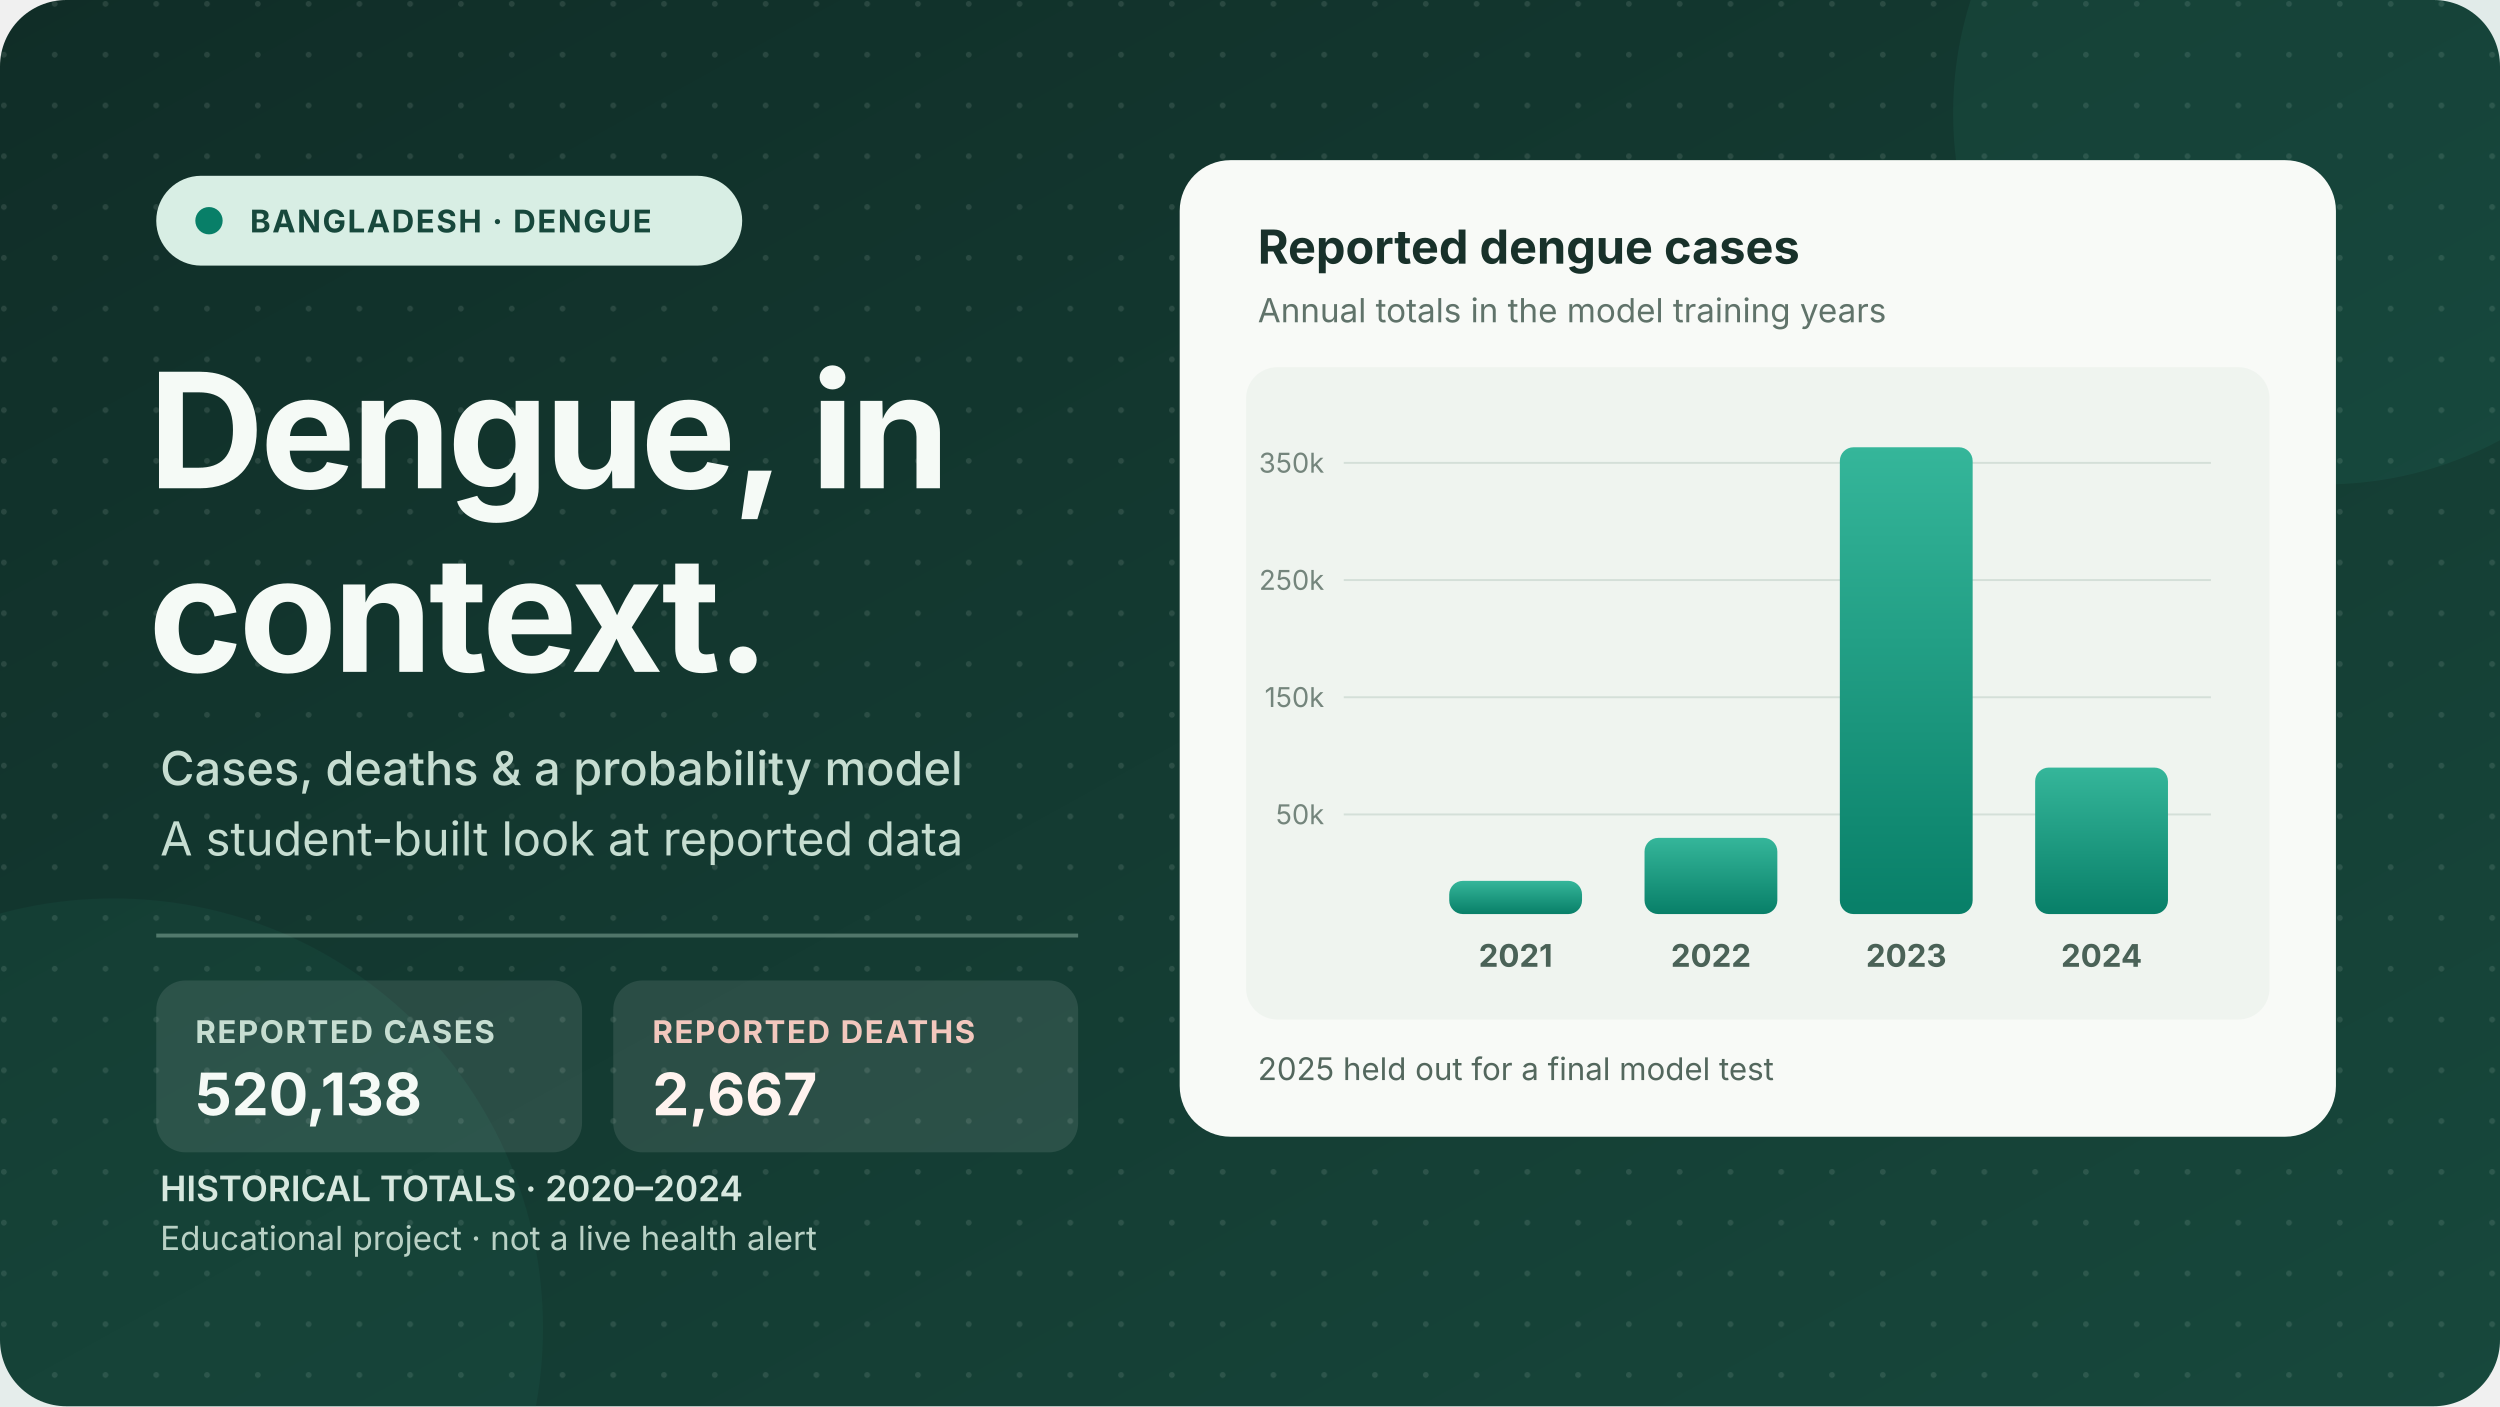
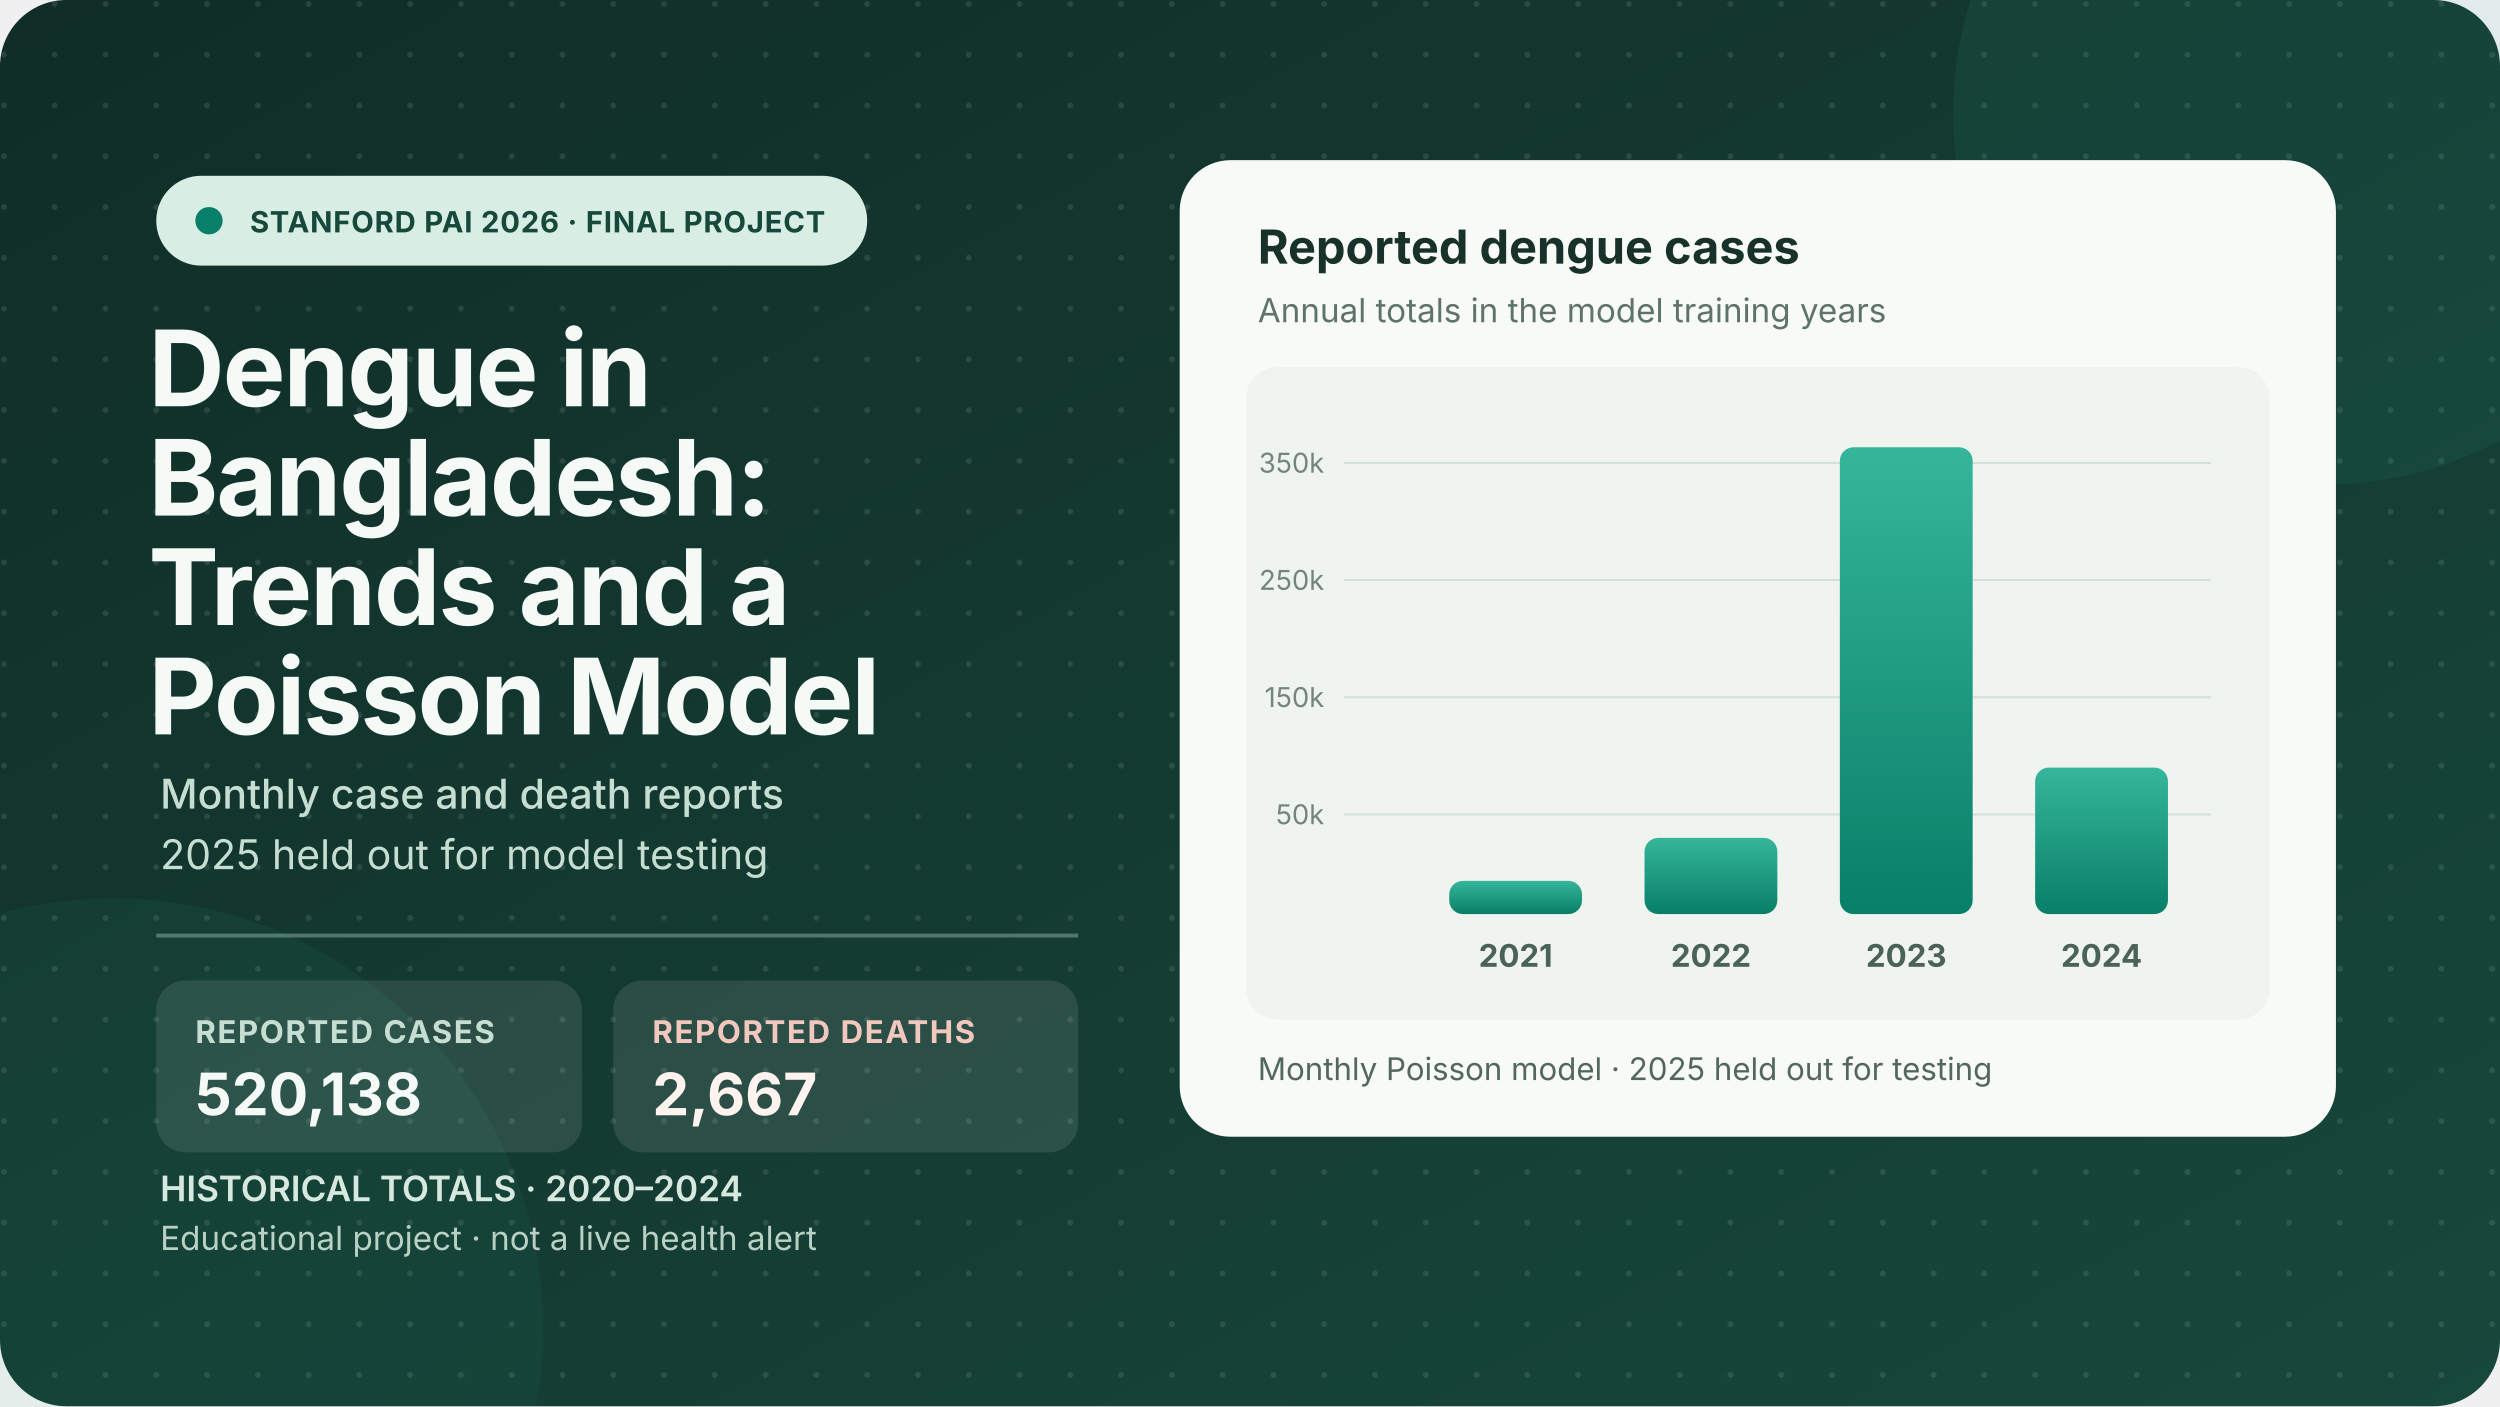
<svg xmlns="http://www.w3.org/2000/svg" width="1280" height="720" viewBox="0 0 1280 720" role="img" aria-labelledby="title description">
  <defs>
    <linearGradient id="background" x1="0" y1="0" x2="1" y2="1">
      <stop offset="0" stop-color="#102d27" />
      <stop offset="1" stop-color="#17483c" />
    </linearGradient>
    <linearGradient id="bar" x1="0" y1="0" x2="0" y2="1">
      <stop offset="0" stop-color="#35b69a" />
      <stop offset="1" stop-color="#087f68" />
    </linearGradient>
    <pattern id="dots" width="26" height="26" patternUnits="userSpaceOnUse">
      <circle cx="2" cy="2" r="1.5" fill="#d9e8df" opacity=".12" />
    </pattern>
  </defs>
  <rect width="1280" height="720" rx="34" fill="url(#background)" />
  <rect width="1280" height="720" rx="34" fill="url(#dots)" />
  <circle cx="1190" cy="58" r="190" fill="#35b69a" opacity=".08" />
  <circle cx="58" cy="680" r="220" fill="#35b69a" opacity=".06" />
  <g font-family="Inter, Aptos, Arial, sans-serif">
-     <rect x="80" y="90" width="300" height="46" rx="23" fill="#d8eee4" />
+     <rect x="80" y="90" width="364" height="46" rx="23" fill="#d8eee4" />
    <circle cx="107" cy="113" r="7" fill="#087f68" />
-     <text x="128" y="119" fill="#17483c" font-size="16" font-weight="700" letter-spacing=".8">BANGLADESH · DENGUE</text>
-     <text x="76" y="250" fill="#f5faf6" font-size="82" font-weight="750" letter-spacing="-2">Dengue, in</text>
-     <text x="76" y="344" fill="#f5faf6" font-size="82" font-weight="750" letter-spacing="-2">context.</text>
-     <text x="82" y="402" fill="#c6ddd1" font-size="24" font-weight="500">Cases, deaths &amp; a probability model</text>
-     <text x="82" y="438" fill="#c6ddd1" font-size="24">A student-built look at reported data</text>
+     <text x="128" y="119" fill="#17483c" font-size="15" font-weight="700" letter-spacing=".4">STANFORD PAI 2026 · FINAL PROJECT</text>
+     <text x="76" y="208" fill="#f5faf6" font-size="54" font-weight="750" letter-spacing="-1">Dengue in</text>
+     <text x="76" y="264" fill="#f5faf6" font-size="54" font-weight="750" letter-spacing="-1">Bangladesh:</text>
+     <text x="76" y="320" fill="#f5faf6" font-size="54" font-weight="750" letter-spacing="-1">Trends and a</text>
+     <text x="76" y="376" fill="#f5faf6" font-size="54" font-weight="750" letter-spacing="-1">Poisson Model</text>
+     <text x="82" y="414" fill="#c6ddd1" font-size="21" font-weight="500">Monthly case and death reports</text>
+     <text x="82" y="445" fill="#c6ddd1" font-size="21">2025 held out for model testing</text>
    <rect x="80" y="478" width="472" height="2" fill="#a5c9b8" opacity=".42" />
    <rect x="80" y="502" width="218" height="88" rx="15" fill="#ffffff" opacity=".1" />
    <text x="100" y="534" fill="#c6ddd1" font-size="16" font-weight="700" letter-spacing=".8">REPORTED CASES</text>
    <text x="100" y="571" fill="#f5faf6" font-size="30" font-weight="750">520,138</text>
    <rect x="314" y="502" width="238" height="88" rx="15" fill="#ffffff" opacity=".1" />
    <text x="334" y="534" fill="#f2c7bd" font-size="16" font-weight="700" letter-spacing=".8">REPORTED DEATHS</text>
    <text x="334" y="571" fill="#fff3ef" font-size="30" font-weight="750">2,667</text>
    <text x="82" y="615" fill="#d7e8df" font-size="18" font-weight="600">HISTORICAL TOTALS · 2020–2024</text>
    <text x="82" y="640" fill="#b9d1c5" font-size="17">Educational project · not a live health alert</text>
    <rect x="604" y="82" width="592" height="500" rx="26" fill="#f8faf7" />
    <text x="644" y="135" fill="#18312a" font-size="24" font-weight="750">Reported dengue cases</text>
    <text x="644" y="165" fill="#60736a" font-size="17">Annual totals in the model training years</text>
    <rect x="638" y="188" width="524" height="334" rx="16" fill="#eff4ef" />
    <g stroke="#d4dfd8" stroke-width="1">
      <path d="M688 237H1132" />
      <path d="M688 297H1132" />
      <path d="M688 357H1132" />
      <path d="M688 417H1132" />
    </g>
    <g fill="#74857c" font-size="14" text-anchor="end">
      <text x="678" y="242">350k</text>
      <text x="678" y="302">250k</text>
      <text x="678" y="362">150k</text>
      <text x="678" y="422">50k</text>
    </g>
    <rect x="742" y="451" width="68" height="17" rx="7" fill="url(#bar)" />
    <rect x="842" y="429" width="68" height="39" rx="7" fill="url(#bar)" />
    <rect x="942" y="229" width="68" height="239" rx="7" fill="url(#bar)" />
    <rect x="1042" y="393" width="68" height="75" rx="7" fill="url(#bar)" />
    <g fill="#4a6257" font-size="16" font-weight="700" text-anchor="middle">
      <text x="776" y="495">2021</text>
      <text x="876" y="495">2022</text>
      <text x="976" y="495">2023</text>
      <text x="1076" y="495">2024</text>
    </g>
-     <text x="644" y="553" fill="#53675d" font-size="16">2025 held out for a final model test</text>
+     <text x="644" y="553" fill="#53675d" font-size="16">Monthly Poisson model · 2025 held out for testing</text>
  </g>
</svg>
